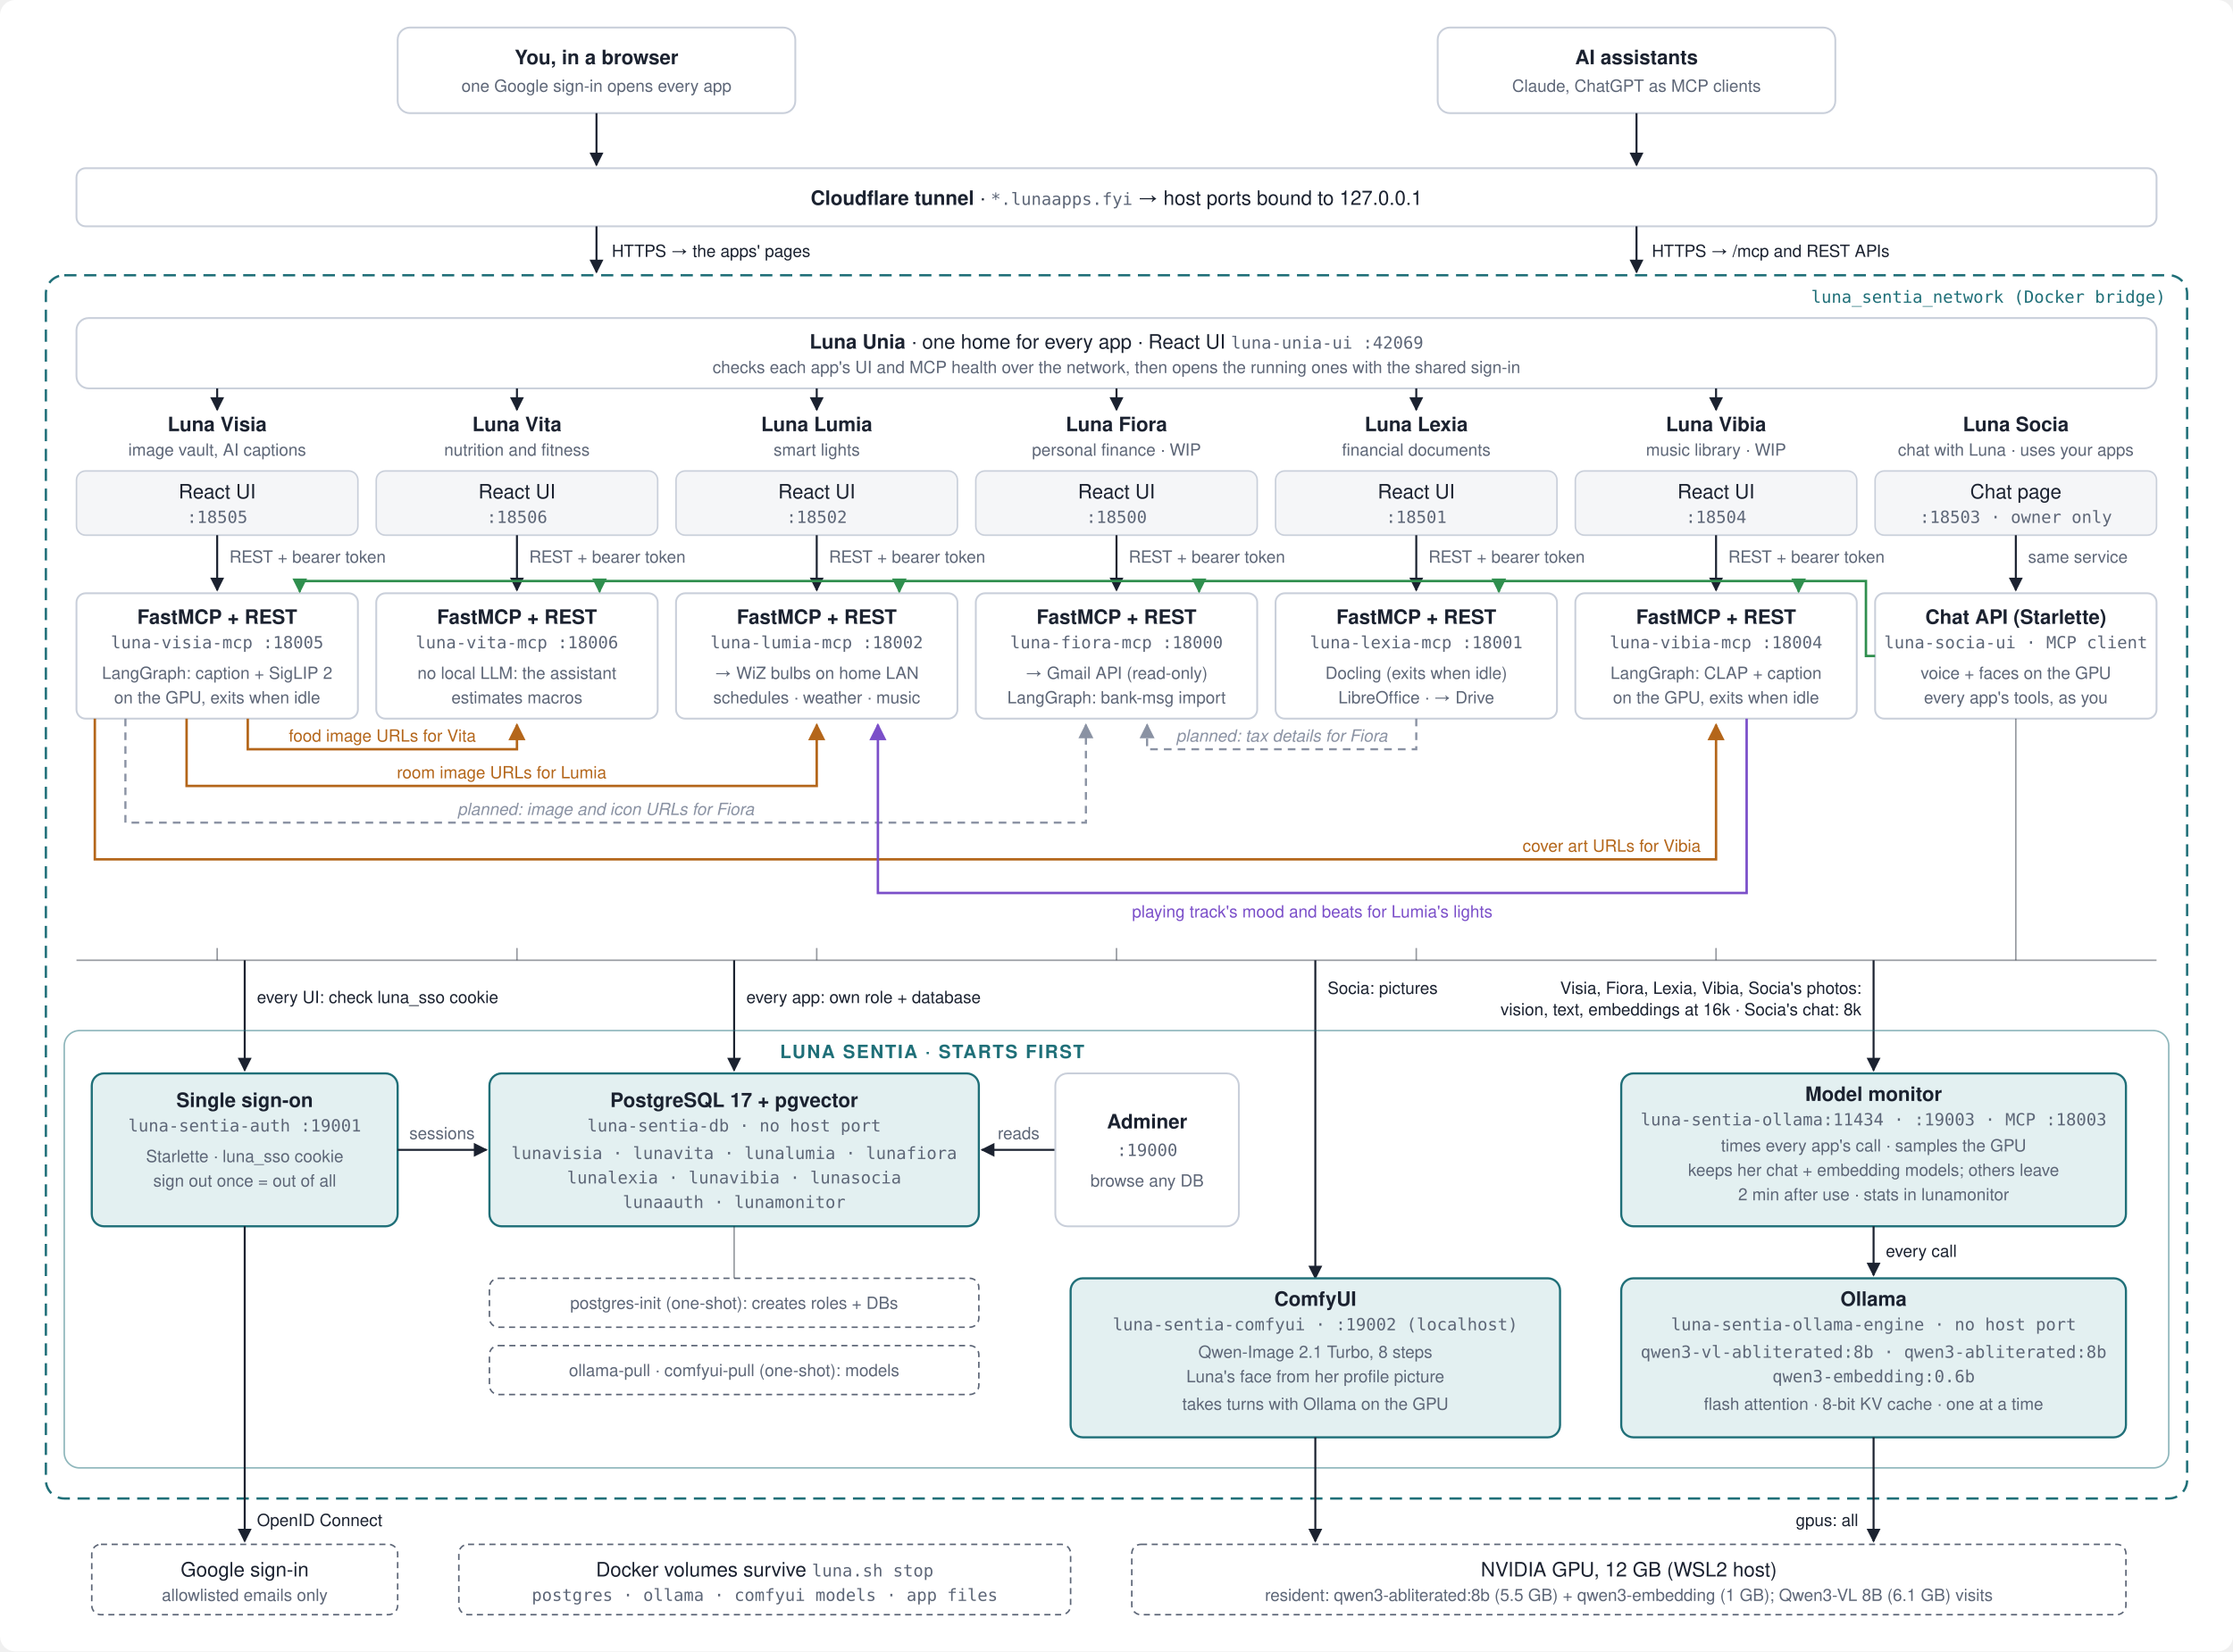
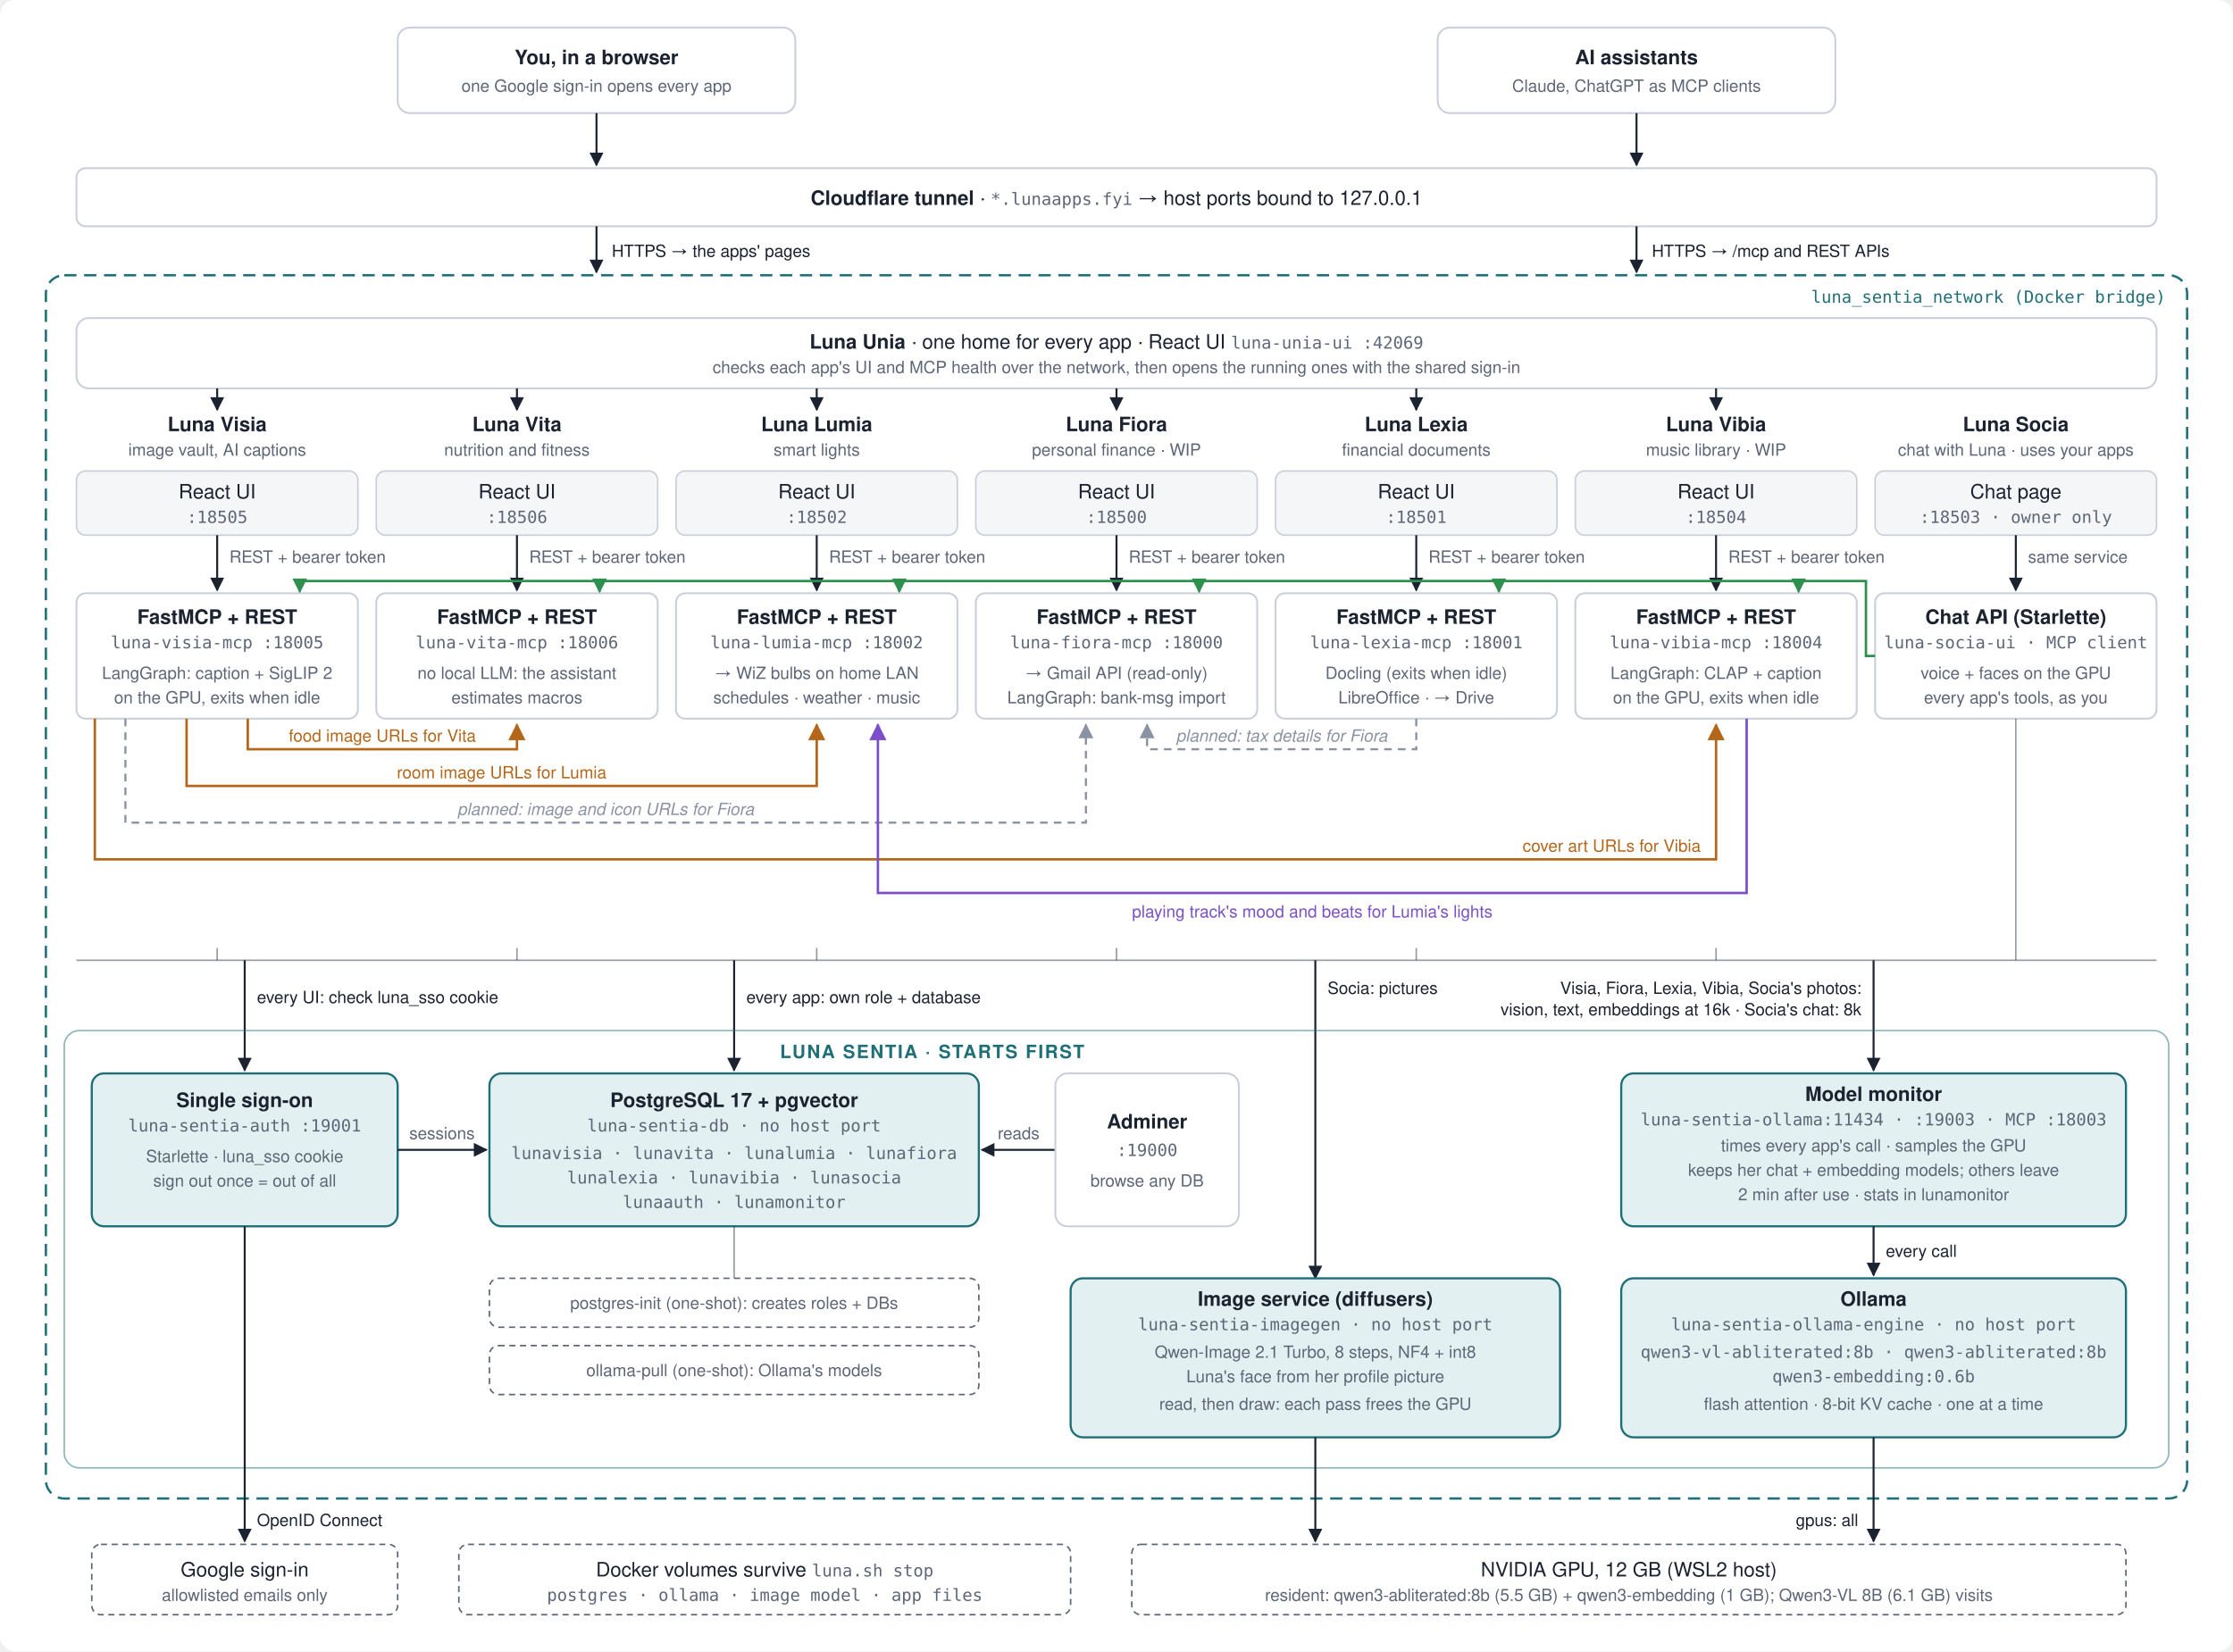
- <svg xmlns="http://www.w3.org/2000/svg" viewBox="0 0 1460 1080" width="1460" height="1080" role="img" aria-label="Clients reach seven Luna apps through a Cloudflare tunnel. Luna Unia, one home page, checks which Luna apps are running and opens each one with the shared sign-in. Six apps run a React UI and a FastMCP service; Luna Socia, the owner's chat with Luna, is one service. All share luna_sentia_network and rely on Luna Sentia for sign-on, PostgreSQL, Ollama and ComfyUI. Every model call goes through Sentia's model monitor, which times it, samples the GPU, keeps Socia's chat model, an uncensored Qwen3 8B, resident, and passes the call on to Ollama. Socia's pictures come from Qwen-Image 2.1 in ComfyUI, which takes turns with Ollama on the GPU. Visia's SigLIP 2, Vibia's CLAP and Lexia's Docling run inside those apps in processes that exit when idle. Luna Vibia tells Luna Lumia the mood and beats of the playing track. Luna Socia signs in to every app's MCP server, and Sentia's, as the owner with OAuth, so Luna can use their tools in the chat.">
+ <svg xmlns="http://www.w3.org/2000/svg" viewBox="0 0 1460 1080" width="1460" height="1080" role="img" aria-label="Clients reach seven Luna apps through a Cloudflare tunnel. Luna Unia, one home page, checks which Luna apps are running and opens each one with the shared sign-in. Six apps run a React UI and a FastMCP service; Luna Socia, the owner's chat with Luna, is one service. All share luna_sentia_network and rely on Luna Sentia for sign-on, PostgreSQL, Ollama and its image service. Every model call goes through Sentia's model monitor, which times it, samples the GPU, keeps Socia's chat model, an uncensored Qwen3 8B, resident, and passes the call on to Ollama. Socia's pictures come from Qwen-Image 2.1 in Sentia's image service (diffusers), which takes turns with Ollama on the GPU, reading the prompt and drawing in two processes that each give the GPU back. Visia's SigLIP 2, Vibia's CLAP and Lexia's Docling run inside those apps in processes that exit when idle. Luna Vibia tells Luna Lumia the mood and beats of the playing track. Luna Socia signs in to every app's MCP server, and Sentia's, as the owner with OAuth, so Luna can use their tools in the chat.">
  <style>
svg{font-family:-apple-system,"Segoe UI",Helvetica,Arial,sans-serif}
.b{font-weight:600}.m{font-family:ui-monospace,SFMono-Regular,Menlo,Consolas,monospace;font-size:11px}
.bg{fill:#ffffff}.hc{fill:#1b2230}.hl{fill:#b4661a}.hp{fill:#8a92a3}
.box{fill:#ffffff;stroke:#c9cfda;stroke-width:1.2}.app{fill:#f5f6f8;stroke:#c9cfda}
.core{fill:#e3f0f1;stroke:#1f6f78;stroke-width:1.4}.ext{fill:none;stroke:#5d6677;stroke-dasharray:4 3}
.net{fill:none;stroke:#1f6f78;stroke-width:1.5;stroke-dasharray:8 5}.zone{fill:none;stroke:#1f6f78;stroke-opacity:.5}
.arrow{stroke:#1b2230;stroke-width:1.3;fill:none}.rule,.rule line{stroke:#1b2230;stroke-opacity:.45}
.xlink{stroke:#b4661a;stroke-width:1.6;fill:none}.plan{stroke:#8a92a3;stroke-width:1.4;fill:none;stroke-dasharray:5 4}
.mlink{stroke:#7b4fc9;stroke-width:1.6;fill:none}.hm{fill:#7b4fc9}.lm{fill:#7b4fc9;font-size:11px;font-weight:500}
.slink{stroke:#2f8f4e;stroke-width:1.6;fill:none}.hs{fill:#2f8f4e}
.t{fill:#1b2230;font-size:13px}.s{fill:#5d6677;font-size:11px}.m{fill:#5d6677}.mc{fill:#1f6f78}
.lbl{fill:#1b2230;font-size:11px}.lk{fill:#b4661a;font-size:11px;font-weight:500}.pl{fill:#8a92a3;font-size:11px;font-style:italic}
.ct{fill:#1f6f78;font-size:12px;font-weight:600;letter-spacing:.08em}
@media (prefers-color-scheme:dark){
.bg{fill:#1a2029}.hc{fill:#e4e8ef}.hl{fill:#e3a35f}.hp{fill:#78819a}
.box{fill:#1a2029;stroke:#343d4b;stroke-width:1.2}.app{fill:#11151c;stroke:#343d4b}
.core{fill:#17303a;stroke:#5fb8c1;stroke-width:1.4}.ext{fill:none;stroke:#98a2b3;stroke-dasharray:4 3}
.net{fill:none;stroke:#5fb8c1;stroke-width:1.5;stroke-dasharray:8 5}.zone{fill:none;stroke:#5fb8c1;stroke-opacity:.5}
.arrow{stroke:#e4e8ef;stroke-width:1.3;fill:none}.rule,.rule line{stroke:#e4e8ef;stroke-opacity:.45}
.xlink{stroke:#e3a35f;stroke-width:1.6;fill:none}.plan{stroke:#78819a;stroke-width:1.4;fill:none;stroke-dasharray:5 4}
.mlink{stroke:#b394f0;stroke-width:1.6;fill:none}.hm{fill:#b394f0}.lm{fill:#b394f0;font-size:11px;font-weight:500}
.slink{stroke:#6cc58a;stroke-width:1.6;fill:none}.hs{fill:#6cc58a}
.t{fill:#e4e8ef;font-size:13px}.s{fill:#98a2b3;font-size:11px}.m{fill:#98a2b3}.mc{fill:#5fb8c1}
.lbl{fill:#e4e8ef;font-size:11px}.lk{fill:#e3a35f;font-size:11px;font-weight:500}.pl{fill:#78819a;font-size:11px;font-style:italic}
.ct{fill:#5fb8c1;font-size:12px;font-weight:600;letter-spacing:.08em}
}
</style>
  <rect class="bg" x="0" y="0" width="1460" height="1080" rx="10" />
  <defs>
    <marker id="ah" viewBox="0 0 10 10" refX="9" refY="5" markerWidth="7" markerHeight="7" orient="auto-start-reverse">
      <path d="M0,0 L10,5 L0,10 z" class="hc" />
    </marker>
    <marker id="ahl" viewBox="0 0 10 10" refX="9" refY="5" markerWidth="7" markerHeight="7" orient="auto-start-reverse">
      <path d="M0,0 L10,5 L0,10 z" class="hl" />
    </marker>
    <marker id="ahp" viewBox="0 0 10 10" refX="9" refY="5" markerWidth="7" markerHeight="7" orient="auto-start-reverse">
      <path d="M0,0 L10,5 L0,10 z" class="hp" />
    </marker>
    <marker id="ahs" viewBox="0 0 10 10" refX="9" refY="5" markerWidth="6" markerHeight="6" orient="auto-start-reverse">
      <path d="M0,0 L10,5 L0,10 z" class="hs" />
    </marker>
    <marker id="ahm" viewBox="0 0 10 10" refX="9" refY="5" markerWidth="7" markerHeight="7" orient="auto-start-reverse">
      <path d="M0,0 L10,5 L0,10 z" class="hm" />
    </marker>
  </defs>
  <rect class="box" x="260" y="18" width="260" height="56" rx="8" />
  <text class="t b" x="390" y="42" text-anchor="middle">You, in a browser</text>
  <text class="s" x="390" y="60" text-anchor="middle">one Google sign-in opens every app</text>
  <line class="arrow" x1="390" y1="74" x2="390" y2="108" marker-end="url(#ah)" />
  <rect class="box" x="940" y="18" width="260" height="56" rx="8" />
  <text class="t b" x="1070" y="42" text-anchor="middle">AI assistants</text>
  <text class="s" x="1070" y="60" text-anchor="middle">Claude, ChatGPT as MCP clients</text>
  <line class="arrow" x1="1070" y1="74" x2="1070" y2="108" marker-end="url(#ah)" />
  <rect class="box" x="50" y="110" width="1360" height="38" rx="6" />
  <text class="t" x="730.0" y="134" text-anchor="middle">
    <tspan class="b">Cloudflare tunnel</tspan> · <tspan class="m">*.lunaapps.fyi</tspan> → host ports bound to 127.0.0.1</text>
  <line class="arrow" x1="390" y1="148" x2="390" y2="178" marker-end="url(#ah)" />
  <text class="lbl" x="400" y="168" text-anchor="start">HTTPS → the apps' pages</text>
  <line class="arrow" x1="1070" y1="148" x2="1070" y2="178" marker-end="url(#ah)" />
  <text class="lbl" x="1080" y="168" text-anchor="start">HTTPS → /mcp and REST APIs</text>
  <rect class="net" x="30" y="180" width="1400" height="800" rx="12" />
  <text class="m mc" x="1416" y="198" text-anchor="end">luna_sentia_network (Docker bridge)</text>
  <rect class="box" x="50" y="208" width="1360" height="46" rx="8" />
  <text class="t" x="730.0" y="228" text-anchor="middle">
    <tspan class="b">Luna Unia</tspan> · one home for every app · React UI <tspan class="m">luna-unia-ui :42069</tspan>
  </text>
  <text class="s" x="730.0" y="244" text-anchor="middle">checks each app's UI and MCP health over the network, then opens the running ones with the shared sign-in</text>
  <line class="arrow" x1="142" y1="254" x2="142" y2="268" marker-end="url(#ah)" />
  <line class="arrow" x1="338" y1="254" x2="338" y2="268" marker-end="url(#ah)" />
  <line class="arrow" x1="534" y1="254" x2="534" y2="268" marker-end="url(#ah)" />
  <line class="arrow" x1="730" y1="254" x2="730" y2="268" marker-end="url(#ah)" />
  <line class="arrow" x1="926" y1="254" x2="926" y2="268" marker-end="url(#ah)" />
  <line class="arrow" x1="1122" y1="254" x2="1122" y2="268" marker-end="url(#ah)" />
  <text class="t b" x="142" y="282" text-anchor="middle">Luna Visia</text>
  <text class="s" x="142" y="298" text-anchor="middle">image vault, AI captions</text>
  <rect class="app" x="50" y="308" width="184" height="42" rx="6" />
  <text class="t" x="142" y="326" text-anchor="middle">React UI</text>
  <text class="m" x="142" y="342" text-anchor="middle">:18505</text>
  <line class="arrow" x1="142" y1="350" x2="142" y2="386" marker-end="url(#ah)" />
  <text class="s" x="150" y="368" text-anchor="start">REST + bearer token</text>
  <rect class="box" x="50" y="388" width="184" height="82" rx="6" />
  <text class="t b" x="142" y="408" text-anchor="middle">FastMCP + REST</text>
  <text class="m" x="142" y="424" text-anchor="middle">luna-visia-mcp :18005</text>
  <text class="s" x="142" y="444" text-anchor="middle">LangGraph: caption + SigLIP 2</text>
  <text class="s" x="142" y="460" text-anchor="middle">on the GPU, exits when idle</text>
  <text class="t b" x="338" y="282" text-anchor="middle">Luna Vita</text>
  <text class="s" x="338" y="298" text-anchor="middle">nutrition and fitness</text>
  <rect class="app" x="246" y="308" width="184" height="42" rx="6" />
  <text class="t" x="338" y="326" text-anchor="middle">React UI</text>
  <text class="m" x="338" y="342" text-anchor="middle">:18506</text>
  <line class="arrow" x1="338" y1="350" x2="338" y2="386" marker-end="url(#ah)" />
  <text class="s" x="346" y="368" text-anchor="start">REST + bearer token</text>
  <rect class="box" x="246" y="388" width="184" height="82" rx="6" />
  <text class="t b" x="338" y="408" text-anchor="middle">FastMCP + REST</text>
  <text class="m" x="338" y="424" text-anchor="middle">luna-vita-mcp :18006</text>
  <text class="s" x="338" y="444" text-anchor="middle">no local LLM: the assistant</text>
  <text class="s" x="338" y="460" text-anchor="middle">estimates macros</text>
  <text class="t b" x="534" y="282" text-anchor="middle">Luna Lumia</text>
  <text class="s" x="534" y="298" text-anchor="middle">smart lights</text>
  <rect class="app" x="442" y="308" width="184" height="42" rx="6" />
  <text class="t" x="534" y="326" text-anchor="middle">React UI</text>
  <text class="m" x="534" y="342" text-anchor="middle">:18502</text>
  <line class="arrow" x1="534" y1="350" x2="534" y2="386" marker-end="url(#ah)" />
  <text class="s" x="542" y="368" text-anchor="start">REST + bearer token</text>
  <rect class="box" x="442" y="388" width="184" height="82" rx="6" />
  <text class="t b" x="534" y="408" text-anchor="middle">FastMCP + REST</text>
  <text class="m" x="534" y="424" text-anchor="middle">luna-lumia-mcp :18002</text>
  <text class="s" x="534" y="444" text-anchor="middle">→ WiZ bulbs on home LAN</text>
  <text class="s" x="534" y="460" text-anchor="middle">schedules · weather · music</text>
  <text class="t b" x="730" y="282" text-anchor="middle">Luna Fiora</text>
  <text class="s" x="730" y="298" text-anchor="middle">personal finance · WIP</text>
  <rect class="app" x="638" y="308" width="184" height="42" rx="6" />
  <text class="t" x="730" y="326" text-anchor="middle">React UI</text>
  <text class="m" x="730" y="342" text-anchor="middle">:18500</text>
  <line class="arrow" x1="730" y1="350" x2="730" y2="386" marker-end="url(#ah)" />
  <text class="s" x="738" y="368" text-anchor="start">REST + bearer token</text>
  <rect class="box" x="638" y="388" width="184" height="82" rx="6" />
  <text class="t b" x="730" y="408" text-anchor="middle">FastMCP + REST</text>
  <text class="m" x="730" y="424" text-anchor="middle">luna-fiora-mcp :18000</text>
  <text class="s" x="730" y="444" text-anchor="middle">→ Gmail API (read-only)</text>
  <text class="s" x="730" y="460" text-anchor="middle">LangGraph: bank-msg import</text>
  <text class="t b" x="926" y="282" text-anchor="middle">Luna Lexia</text>
  <text class="s" x="926" y="298" text-anchor="middle">financial documents</text>
  <rect class="app" x="834" y="308" width="184" height="42" rx="6" />
  <text class="t" x="926" y="326" text-anchor="middle">React UI</text>
  <text class="m" x="926" y="342" text-anchor="middle">:18501</text>
  <line class="arrow" x1="926" y1="350" x2="926" y2="386" marker-end="url(#ah)" />
  <text class="s" x="934" y="368" text-anchor="start">REST + bearer token</text>
  <rect class="box" x="834" y="388" width="184" height="82" rx="6" />
  <text class="t b" x="926" y="408" text-anchor="middle">FastMCP + REST</text>
  <text class="m" x="926" y="424" text-anchor="middle">luna-lexia-mcp :18001</text>
  <text class="s" x="926" y="444" text-anchor="middle">Docling (exits when idle)</text>
  <text class="s" x="926" y="460" text-anchor="middle">LibreOffice · → Drive</text>
  <text class="t b" x="1122" y="282" text-anchor="middle">Luna Vibia</text>
  <text class="s" x="1122" y="298" text-anchor="middle">music library · WIP</text>
  <rect class="app" x="1030" y="308" width="184" height="42" rx="6" />
  <text class="t" x="1122" y="326" text-anchor="middle">React UI</text>
  <text class="m" x="1122" y="342" text-anchor="middle">:18504</text>
  <line class="arrow" x1="1122" y1="350" x2="1122" y2="386" marker-end="url(#ah)" />
  <text class="s" x="1130" y="368" text-anchor="start">REST + bearer token</text>
  <rect class="box" x="1030" y="388" width="184" height="82" rx="6" />
  <text class="t b" x="1122" y="408" text-anchor="middle">FastMCP + REST</text>
  <text class="m" x="1122" y="424" text-anchor="middle">luna-vibia-mcp :18004</text>
  <text class="s" x="1122" y="444" text-anchor="middle">LangGraph: CLAP + caption</text>
  <text class="s" x="1122" y="460" text-anchor="middle">on the GPU, exits when idle</text>
  <text class="t b" x="1318" y="282" text-anchor="middle">Luna Socia</text>
  <text class="s" x="1318" y="298" text-anchor="middle">chat with Luna · uses your apps</text>
  <rect class="app" x="1226" y="308" width="184" height="42" rx="6" />
  <text class="t" x="1318" y="326" text-anchor="middle">Chat page</text>
  <text class="m" x="1318" y="342" text-anchor="middle">:18503 · owner only</text>
  <line class="arrow" x1="1318" y1="350" x2="1318" y2="386" marker-end="url(#ah)" />
  <text class="s" x="1326" y="368" text-anchor="start">same service</text>
  <rect class="box" x="1226" y="388" width="184" height="82" rx="6" />
  <text class="t b" x="1318" y="408" text-anchor="middle">Chat API (Starlette)</text>
  <text class="m" x="1318" y="424" text-anchor="middle">luna-socia-ui · MCP client</text>
  <text class="s" x="1318" y="444" text-anchor="middle">voice + faces on the GPU</text>
  <text class="s" x="1318" y="460" text-anchor="middle">every app's tools, as you</text>
  <polyline class="slink" points="1226,429 1220,429 1220,380 196,380" />
  <line class="slink" x1="196" y1="380" x2="196" y2="387" marker-end="url(#ahs)" />
  <line class="slink" x1="392" y1="380" x2="392" y2="387" marker-end="url(#ahs)" />
  <line class="slink" x1="588" y1="380" x2="588" y2="387" marker-end="url(#ahs)" />
  <line class="slink" x1="784" y1="380" x2="784" y2="387" marker-end="url(#ahs)" />
  <line class="slink" x1="980" y1="380" x2="980" y2="387" marker-end="url(#ahs)" />
  <line class="slink" x1="1176" y1="380" x2="1176" y2="387" marker-end="url(#ahs)" />
  <polyline class="xlink" points="162,470 162,490 338,490 338,474" marker-end="url(#ahl)" />
  <text class="lk" x="250.0" y="485" text-anchor="middle">food image URLs for Vita</text>
  <polyline class="plan" points="926,470 926,490 750,490 750,474" marker-end="url(#ahp)" />
  <text class="pl" x="838.0" y="485" text-anchor="middle">planned: tax details for Fiora</text>
  <polyline class="xlink" points="122,470 122,514 534,514 534,474" marker-end="url(#ahl)" />
  <text class="lk" x="328.0" y="509" text-anchor="middle">room image URLs for Lumia</text>
  <polyline class="plan" points="82,470 82,538 710,538 710,474" marker-end="url(#ahp)" />
  <text class="pl" x="396.0" y="533" text-anchor="middle">planned: image and icon URLs for Fiora</text>
  <polyline class="xlink" points="62,470 62,562 1122,562 1122,474" marker-end="url(#ahl)" />
  <text class="lk" x="1112" y="557" text-anchor="end">cover art URLs for Vibia</text>
  <polyline class="mlink" points="1142,470 1142,584 574,584 574,474" marker-end="url(#ahm)" />
  <text class="lm" x="858.0" y="600" text-anchor="middle">playing track's mood and beats for Lumia's lights</text>
  <line x1="50" y1="628" x2="1410" y2="628" class="rule" stroke-opacity=".45" />
  <g class="rule" stroke-opacity=".45">
    <line x1="142" y1="620" x2="142" y2="628" />
    <line x1="338" y1="620" x2="338" y2="628" />
    <line x1="534" y1="620" x2="534" y2="628" />
    <line x1="730" y1="620" x2="730" y2="628" />
    <line x1="926" y1="620" x2="926" y2="628" />
    <line x1="1122" y1="620" x2="1122" y2="628" />
    <line x1="1318" y1="470" x2="1318" y2="628" />
  </g>
  <line class="arrow" x1="160" y1="628" x2="160" y2="700" marker-end="url(#ah)" />
  <text class="lbl" x="168" y="656" text-anchor="start">every UI: check luna_sso cookie</text>
  <line class="arrow" x1="480" y1="628" x2="480" y2="700" marker-end="url(#ah)" />
  <text class="lbl" x="488" y="656" text-anchor="start">every app: own role + database</text>
  <line class="arrow" x1="860" y1="628" x2="860" y2="836" marker-end="url(#ah)" />
  <text class="lbl" x="868" y="650" text-anchor="start">Socia: pictures</text>
  <line class="arrow" x1="1225" y1="628" x2="1225" y2="700" marker-end="url(#ah)" />
  <text class="lbl" x="1217" y="650" text-anchor="end">Visia, Fiora, Lexia, Vibia, Socia's photos:</text>
  <text class="lbl" x="1217" y="664" text-anchor="end">vision, text, embeddings at 16k · Socia's chat: 8k</text>
  <rect class="zone" x="42" y="674" width="1376" height="286" rx="10" />
  <text class="ct" x="510" y="692" text-anchor="start">LUNA SENTIA · STARTS FIRST</text>
  <rect class="core" x="60" y="702" width="200" height="100" rx="8" />
  <text class="t b" x="160" y="724" text-anchor="middle">Single sign-on</text>
  <text class="m" x="160" y="740" text-anchor="middle">luna-sentia-auth :19001</text>
  <text class="s" x="160" y="760" text-anchor="middle">Starlette · luna_sso cookie</text>
  <text class="s" x="160" y="776" text-anchor="middle">sign out once = out of all</text>
  <line class="arrow" x1="260" y1="752" x2="318" y2="752" marker-end="url(#ah)" />
  <text class="s" x="289" y="745" text-anchor="middle">sessions</text>
  <rect class="core" x="320" y="702" width="320" height="100" rx="8" />
  <text class="t b" x="480" y="724" text-anchor="middle">PostgreSQL 17 + pgvector</text>
  <text class="m" x="480" y="740" text-anchor="middle">luna-sentia-db · no host port</text>
  <text class="m" x="480" y="758" text-anchor="middle">lunavisia · lunavita · lunalumia · lunafiora</text>
  <text class="m" x="480" y="774" text-anchor="middle">lunalexia · lunavibia · lunasocia</text>
  <text class="m" x="480" y="790" text-anchor="middle">lunaauth · lunamonitor</text>
  <line class="arrow" x1="690" y1="752" x2="642" y2="752" marker-end="url(#ah)" />
  <text class="s" x="666" y="745" text-anchor="middle">reads</text>
  <rect class="box" x="690" y="702" width="120" height="100" rx="8" />
  <text class="t b" x="750" y="738" text-anchor="middle">Adminer</text>
  <text class="m" x="750" y="756" text-anchor="middle">:19000</text>
  <text class="s" x="750" y="776" text-anchor="middle">browse any DB</text>
  <rect class="core" x="1060" y="702" width="330" height="100" rx="8" />
  <text class="t b" x="1225" y="720" text-anchor="middle">Model monitor</text>
  <text class="m" x="1225" y="736" text-anchor="middle">luna-sentia-ollama:11434 · :19003 · MCP :18003</text>
  <text class="s" x="1225" y="753" text-anchor="middle">times every app's call · samples the GPU</text>
  <text class="s" x="1225" y="769" text-anchor="middle">keeps her chat + embedding models; others leave</text>
  <text class="s" x="1225" y="785" text-anchor="middle">2 min after use · stats in lunamonitor</text>
  <line class="arrow" x1="1225" y1="802" x2="1225" y2="834" marker-end="url(#ah)" />
  <text class="lbl" x="1233" y="822" text-anchor="start">every call</text>
  <rect class="core" x="1060" y="836" width="330" height="104" rx="8" />
  <text class="t b" x="1225" y="854" text-anchor="middle">Ollama</text>
  <text class="m" x="1225" y="870" text-anchor="middle">luna-sentia-ollama-engine · no host port</text>
  <text class="m" x="1225" y="888" text-anchor="middle">qwen3-vl-abliterated:8b · qwen3-abliterated:8b</text>
  <text class="m" x="1225" y="904" text-anchor="middle">qwen3-embedding:0.6b</text>
  <text class="s" x="1225" y="922" text-anchor="middle">flash attention · 8-bit KV cache · one at a time</text>
  <rect class="core" x="700" y="836" width="320" height="104" rx="8" />
-   <text class="t b" x="860" y="854" text-anchor="middle">ComfyUI</text>
-   <text class="m" x="860" y="870" text-anchor="middle">luna-sentia-comfyui · :19002 (localhost)</text>
-   <text class="s" x="860" y="888" text-anchor="middle">Qwen-Image 2.1 Turbo, 8 steps</text>
+   <text class="t b" x="860" y="854" text-anchor="middle">Image service (diffusers)</text>
+   <text class="m" x="860" y="870" text-anchor="middle">luna-sentia-imagegen · no host port</text>
+   <text class="s" x="860" y="888" text-anchor="middle">Qwen-Image 2.1 Turbo, 8 steps, NF4 + int8</text>
  <text class="s" x="860" y="904" text-anchor="middle">Luna's face from her profile picture</text>
-   <text class="s" x="860" y="922" text-anchor="middle">takes turns with Ollama on the GPU</text>
+   <text class="s" x="860" y="922" text-anchor="middle">read, then draw: each pass frees the GPU</text>
  <rect class="ext" x="320" y="836" width="320" height="32" rx="6" />
  <text class="s" x="480" y="856" text-anchor="middle">postgres-init (one-shot): creates roles + DBs</text>
  <line x1="480" y1="802" x2="480" y2="836" class="rule" stroke-opacity=".45" />
  <rect class="ext" x="320" y="880" width="320" height="32" rx="6" />
-   <text class="s" x="480" y="900" text-anchor="middle">ollama-pull · comfyui-pull (one-shot): models</text>
+   <text class="s" x="480" y="900" text-anchor="middle">ollama-pull (one-shot): Ollama's models</text>
  <line class="arrow" x1="160" y1="802" x2="160" y2="1008" marker-end="url(#ah)" />
  <text class="lbl" x="168" y="998" text-anchor="start">OpenID Connect</text>
  <rect class="ext" x="60" y="1010" width="200" height="46" rx="6" />
  <text class="t" x="160" y="1031" text-anchor="middle">Google sign-in</text>
  <text class="s" x="160" y="1047" text-anchor="middle">allowlisted emails only</text>
  <rect class="ext" x="300" y="1010" width="400" height="46" rx="6" />
  <text class="t" x="500" y="1031" text-anchor="middle">Docker volumes survive <tspan class="m">luna.sh stop</tspan>
  </text>
-   <text class="m" x="500" y="1047" text-anchor="middle">postgres · ollama · comfyui models · app files</text>
+   <text class="m" x="500" y="1047" text-anchor="middle">postgres · ollama · image model · app files</text>
  <line class="arrow" x1="860" y1="940" x2="860" y2="1008" marker-end="url(#ah)" />
  <line class="arrow" x1="1225" y1="940" x2="1225" y2="1008" marker-end="url(#ah)" />
  <text class="lbl" x="1215" y="998" text-anchor="end">gpus: all</text>
  <rect class="ext" x="740" y="1010" width="650" height="46" rx="6" />
  <text class="t" x="1065" y="1031" text-anchor="middle">NVIDIA GPU, 12 GB (WSL2 host)</text>
  <text class="s" x="1065" y="1047" text-anchor="middle">resident: qwen3-abliterated:8b (5.5 GB) + qwen3-embedding (1 GB); Qwen3-VL 8B (6.1 GB) visits</text>
</svg>
